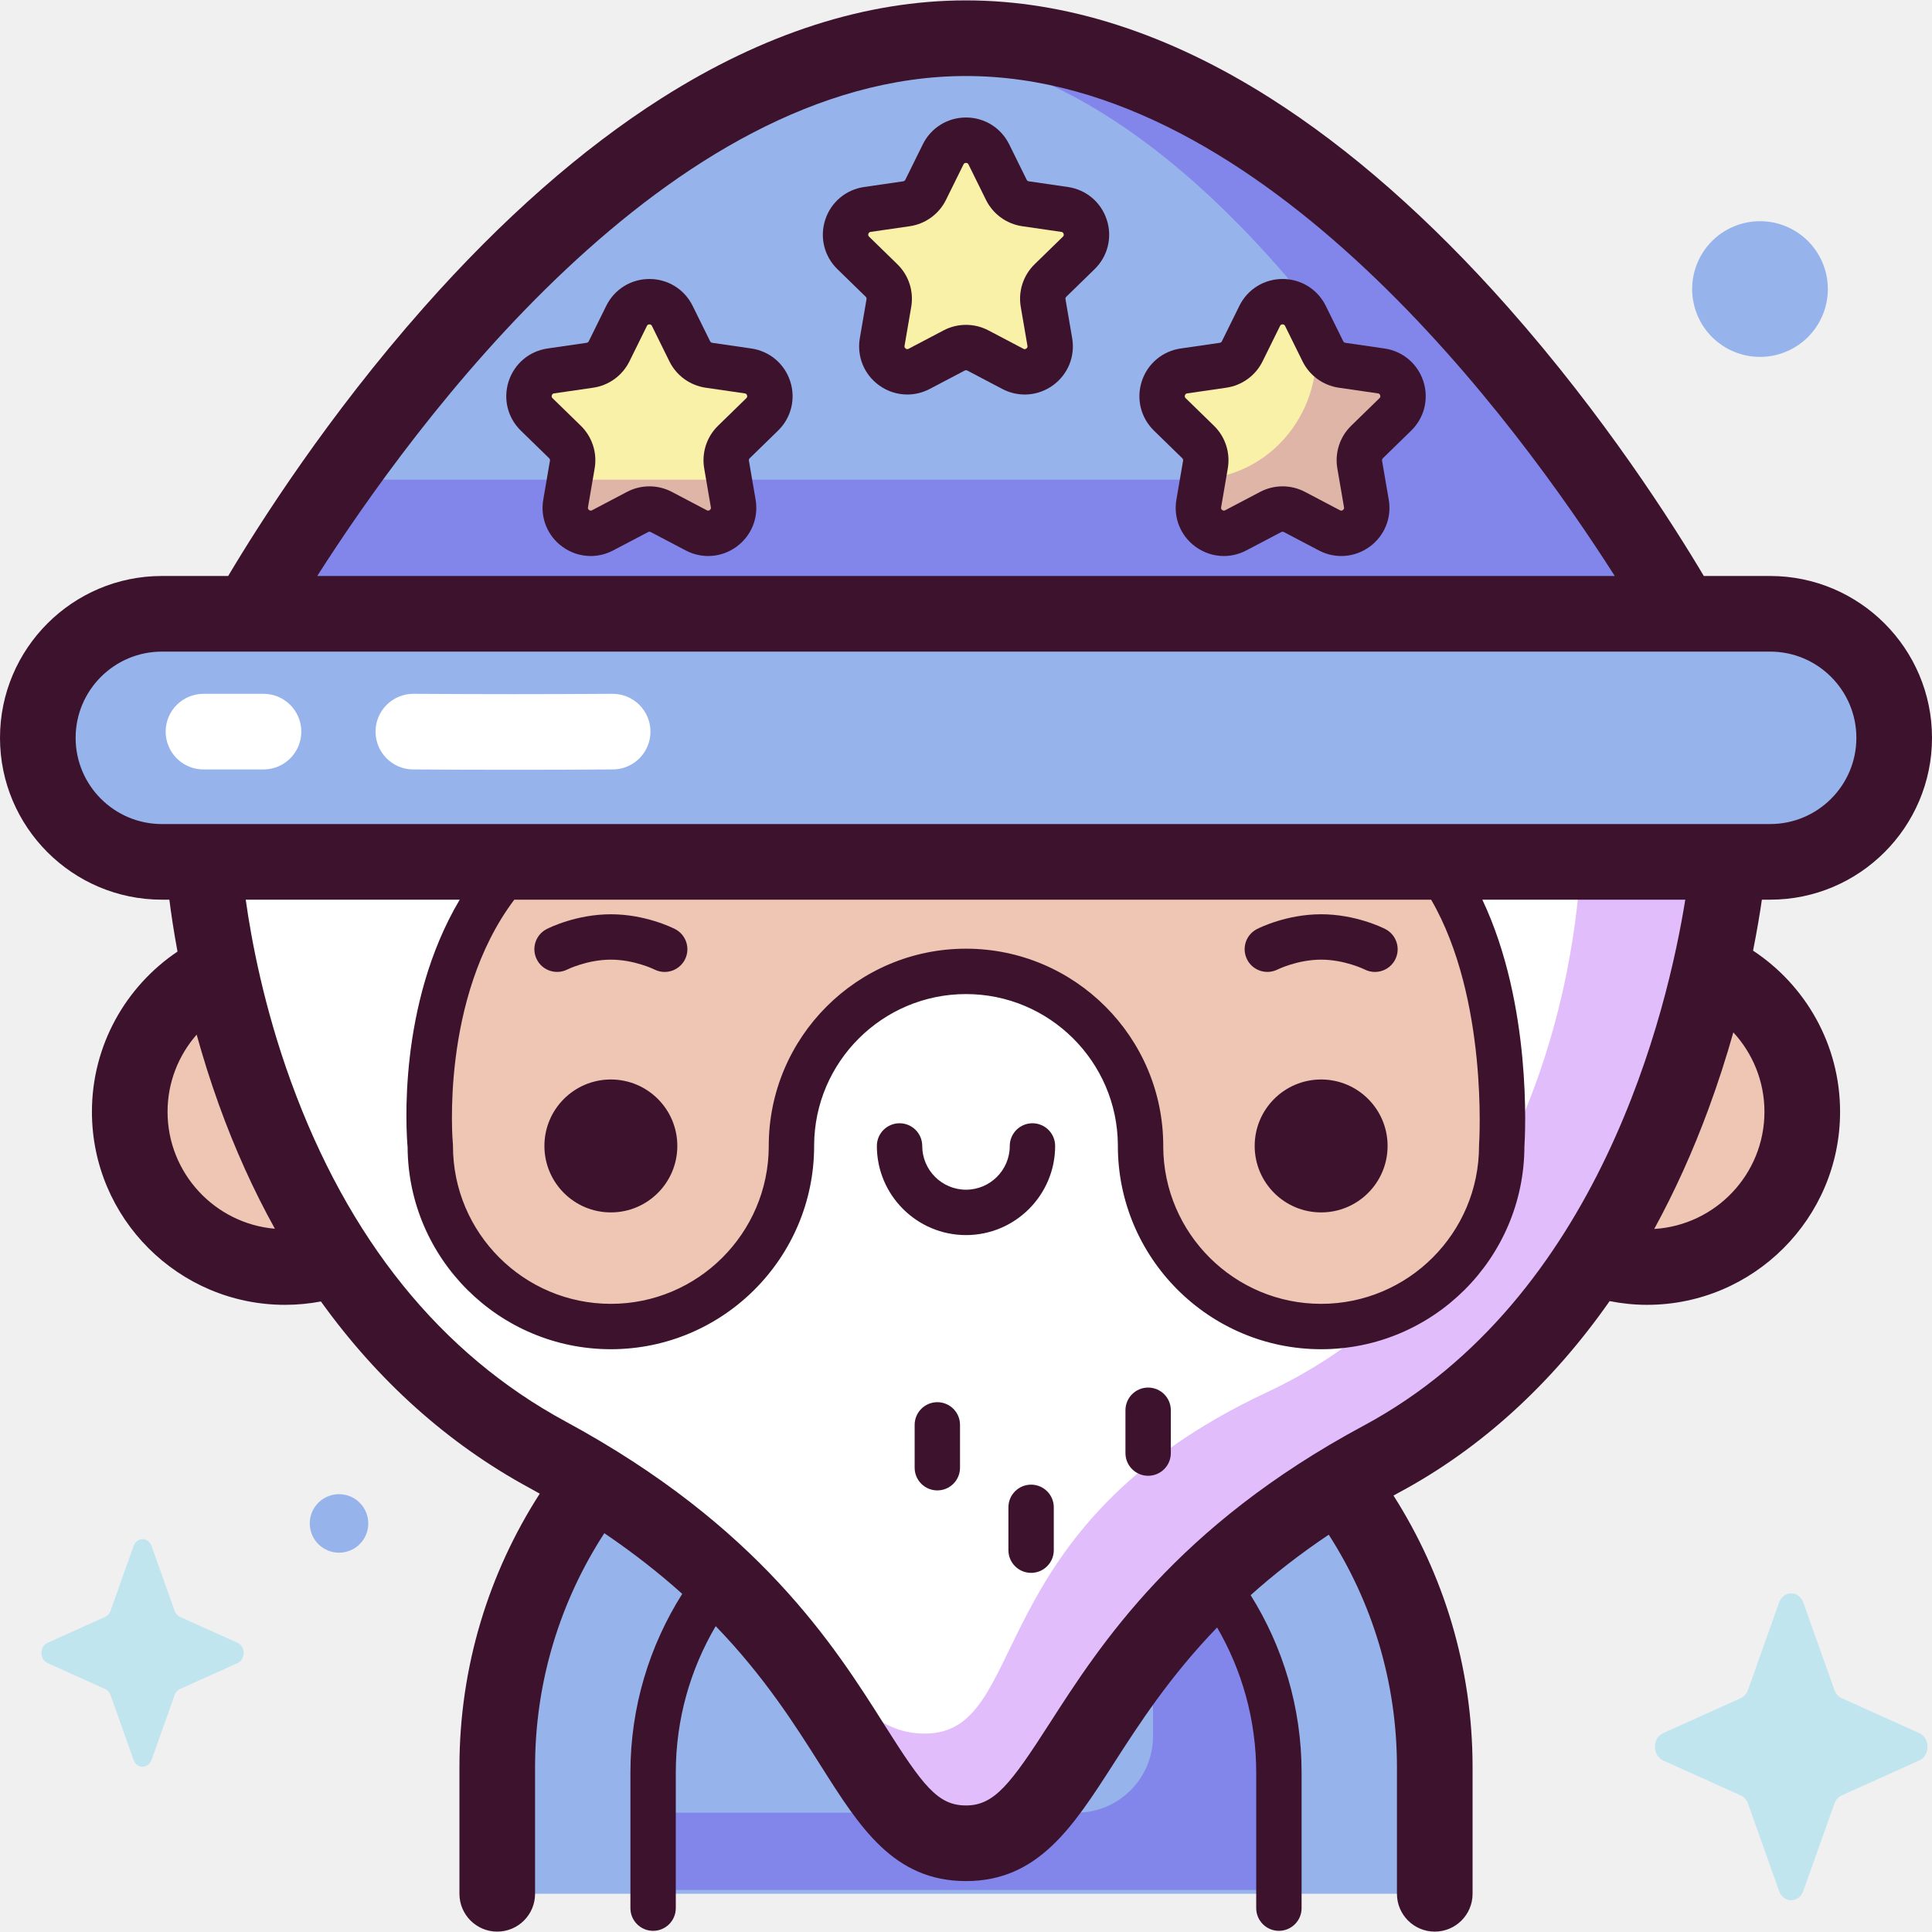
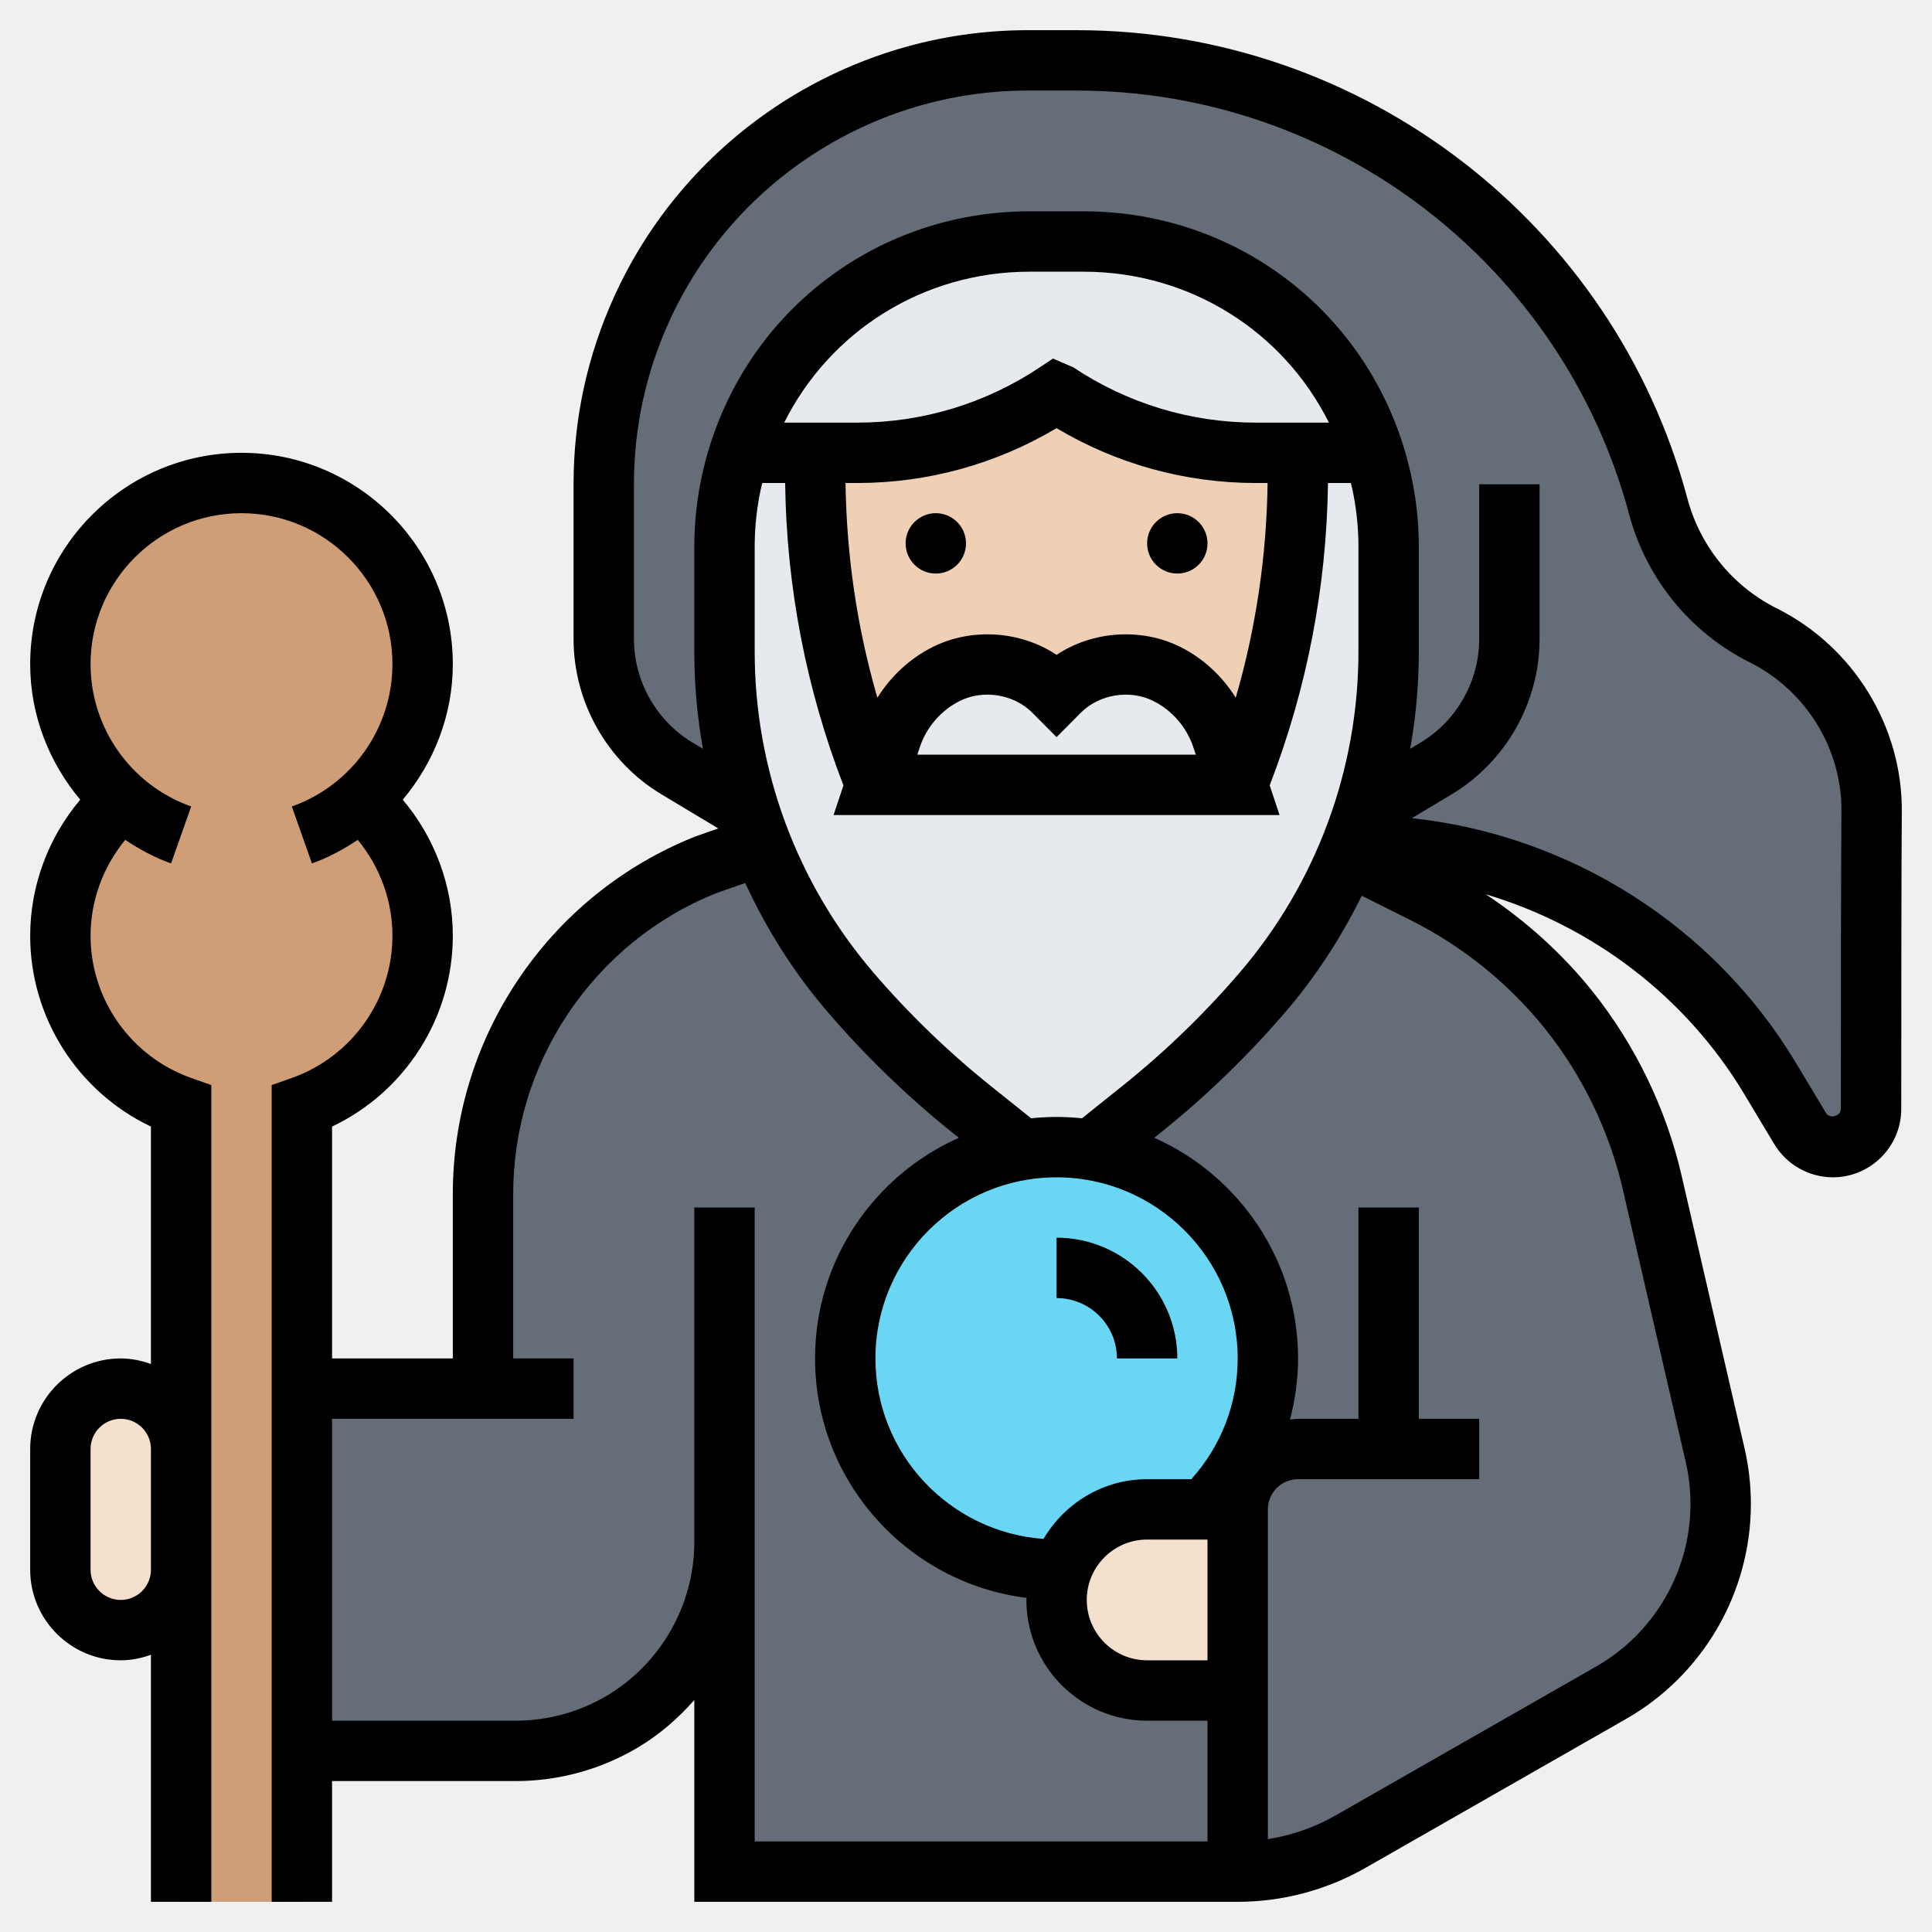
- <svg xmlns="http://www.w3.org/2000/svg" id="Capa_1" enable-background="new 0 0 512 512" height="512" viewBox="0 0 512 512" width="512">
+ <svg xmlns="http://www.w3.org/2000/svg" id="_x33_0" enable-background="new 0 0 64 64" height="512" viewBox="0 0 64 64" width="512">
  <g>
    <g>
-       <path d="m380.225 501.874v-33.584c0-68.607-55.617-124.224-124.224-124.224-68.607 0-124.224 55.617-124.224 124.224v33.584z" fill="#96b4eb" />
-       <path d="m264.702 386.656c23.985 10.787 40.856 36.39 40.856 66.268v7.189c0 11.19-9.072 20.262-20.262 20.262h-112.218v20.478h165.844v-31.732c0-42.857-32.514-78.115-74.22-82.465z" fill="#8286ea" />
-       <path d="m447.941 255.128c.569-5.448.865-10.977.865-16.575v-.001c0-87.123-70.627-157.75-157.75-157.75h-70.111c-87.123 0-157.75 70.627-157.75 157.75v.001c0 5.598.297 11.127.865 16.575-17.141 4.965-29.677 20.768-29.677 39.508 0 22.72 18.418 41.139 41.138 41.139 6.474 0 12.596-1.5 18.045-4.164 28.699 39.216 75.06 64.692 127.378 64.692h70.111c52.318 0 98.679-25.476 127.378-64.692 5.449 2.665 11.571 4.164 18.045 4.164 22.72 0 41.139-18.418 41.139-41.139.001-18.741-12.535-34.544-29.676-39.508z" fill="#efc5b4" />
-       <path d="m382.19 229.806c11.638 24.495 17.401 49.111 15.782 73.881 0 26.431-21.426 47.857-47.857 47.857s-47.857-21.426-47.857-47.857h.003c0-25.549-20.712-46.261-46.261-46.261s-46.261 20.712-46.261 46.261h.004c0 26.431-21.426 47.857-47.857 47.857-26.43 0-47.856-21.426-47.856-47.857-2.098-26.958 4.595-52.353 22.209-75.805h-82.323s5.627 111.321 91.222 157.656c85.596 46.335 79.074 102.947 110.862 102.947 31.572 0 26.771-57.089 110.101-101.83 83.329-44.741 91.983-158.772 91.983-158.772" fill="#fff" />
-       <path d="m418.841 227.882s-.999 102.693-83.052 141.067c-77.081 36.049-62.238 90.475-90.744 90.475-6.631 0-11.878-2.69-16.98-7.326v13.758c8.718 13.683 15.303 22.629 27.935 22.629 31.572 0 26.771-57.089 110.101-101.83 83.329-44.741 91.983-158.772 91.983-158.772h-39.243z" fill="#e1bdfc" />
-       <path d="m469.111 162.664h-23.342c-12.942-22.601-91.616-152.539-189.769-152.539s-176.826 129.938-189.768 152.539h-23.342c-18.153 0-32.869 14.716-32.869 32.869s14.716 32.869 32.869 32.869h426.221c18.153 0 32.869-14.716 32.869-32.869s-14.716-32.869-32.869-32.869z" fill="#96b4eb" />
-       <g fill="#faf1a9">
-         <path d="m345.949 83.715 4.634 9.389c.984 1.993 2.885 3.375 5.085 3.694l10.362 1.506c5.539.805 7.751 7.612 3.743 11.519l-7.498 7.309c-1.592 1.551-2.318 3.787-1.942 5.978l1.77 10.32c.946 5.517-4.844 9.724-9.799 7.119l-9.268-4.872c-1.967-1.034-4.318-1.034-6.285 0l-9.268 4.872c-4.954 2.605-10.745-1.602-9.799-7.119l1.77-10.32c.376-2.191-.351-4.426-1.942-5.978l-7.498-7.309c-4.008-3.907-1.797-10.714 3.743-11.519l10.362-1.506c2.2-.32 4.101-1.701 5.085-3.694l4.634-9.389c2.477-5.02 9.634-5.02 12.111 0z" />
-         <path d="m262.056 40.916 4.634 9.389c.984 1.993 2.885 3.375 5.085 3.694l10.362 1.506c5.539.805 7.751 7.612 3.743 11.519l-7.498 7.309c-1.592 1.552-2.318 3.787-1.942 5.978l1.77 10.32c.946 5.517-4.844 9.724-9.799 7.119l-9.268-4.872c-1.967-1.034-4.318-1.034-6.285 0l-9.268 4.872c-4.954 2.605-10.745-1.602-9.799-7.119l1.77-10.32c.376-2.191-.35-4.426-1.942-5.978l-7.498-7.309c-4.008-3.907-1.796-10.714 3.743-11.519l10.361-1.505c2.2-.32 4.101-1.701 5.085-3.694l4.634-9.389c2.477-5.021 9.635-5.021 12.112-.001z" />
-         <path d="m178.163 83.715 4.634 9.389c.984 1.993 2.885 3.375 5.085 3.694l10.362 1.506c5.539.805 7.751 7.612 3.743 11.519l-7.498 7.309c-1.592 1.551-2.318 3.787-1.942 5.978l1.77 10.32c.946 5.517-4.844 9.724-9.799 7.119l-9.268-4.872c-1.967-1.034-4.318-1.034-6.285 0l-9.268 4.872c-4.954 2.605-10.745-1.602-9.799-7.119l1.77-10.32c.376-2.191-.351-4.426-1.942-5.978l-7.498-7.309c-4.008-3.907-1.796-10.714 3.743-11.519l10.362-1.506c2.2-.32 4.101-1.701 5.085-3.694l4.634-9.389c2.476-5.02 9.634-5.02 12.111 0z" />
+       <g>
+         <path d="m11.96 26.5c1.25-1.1 2.04-2.71 2.04-4.5 0-3.31-2.69-6-6-6s-6 2.69-6 6c0 1.79.79 3.4 2.04 4.5-1.24 1.1-2.04 2.7-2.04 4.5 0 2.61 1.67 4.84 4 5.65v11.35 4 11h4v-5-12-9.35c2.33-.81 4-3.04 4-5.65 0-1.8-.8-3.4-2.04-4.5z" fill="#cf9e76" />
      </g>
-       <path d="m256 10.126c-10.112 0-20.018 1.38-29.666 3.879 4.021-.594 8.093-.924 12.215-.924 40.748 0 76.907 30.611 102.295 60.113 5.324 6.187 4.089 14.498 7.923 20.435 21.138 32.733 5.698 47.577-32.791 33.489h-121.268l-24.56 6.591-19.479-6.591h-52.323s21.95-40.654 56.377-73.415c-54.635 46.115-90.362 112.296-90.362 112.296h383.278c0-.001-84.137-155.873-191.639-155.873z" fill="#8286ea" />
-       <g>
-         <path d="m159.697 140.549 9.268-4.873c1.968-1.034 4.318-1.034 6.285 0l9.268 4.873c4.955 2.604 10.745-1.603 9.799-7.12l-1.083-6.312h-42.254l-1.082 6.312c-.947 5.517 4.844 9.724 9.799 7.12z" fill="#dfb5a7" />
+       <g fill="#656d78">
+         <path d="m58.41 21.05c-1.71-.86-2.98-2.41-3.48-4.26-2.33-8.72-10.23-14.79-19.25-14.79h-1.64c-2.75 0-5.38.8-7.6 2.24-2.22 1.43-4.04 3.48-5.18 5.99-.83 1.83-1.26 3.81-1.26 5.81v5.13c0 1.76.92 3.38 2.43 4.29l2.4 1.44h.01c-.55-1.7-.84-3.49-.84-5.31v-3.48c0-.74.08-1.47.24-2.19.07-.31.15-.62.25-.92h.01c1.33-4.14 5.19-7 9.61-7h1.78c4.42 0 8.28 2.86 9.61 7h.01c.1.3.18.61.25.92.16.72.24 1.45.24 2.19v3.48c0 2.19-.41 4.33-1.21 6.33l.21.08c5.58 0 10.76 2.93 13.63 7.72l1 1.67c.23.38.64.61 1.09.61.69 0 1.26-.56 1.26-1.26 0-2.65 0-8.64.02-9.83 0-.03 0-.05 0-.08 0-2.44-1.38-4.68-3.59-5.78z" />
+         <path d="m54.73 39.18c-.48-2.09-1.43-4.05-2.77-5.73-1.29-1.61-2.92-2.93-4.77-3.86l-2.55-1.27c-.69 1.65-1.63 3.18-2.81 4.55-1.22 1.42-2.56 2.72-4.03 3.89l-1.67 1.34c3.33.53 5.87 3.42 5.87 6.9 0 1.96-.8 3.73-2.1 5h1.1v6h-3c-.83 0-1.58-.34-2.12-.88s-.88-1.29-.88-2.12c0-.35.06-.69.18-1h-.01c-.06 0-.11 0-.17 0-3.87 0-7-3.13-7-7 0-3.48 2.54-6.37 5.87-6.9l-1.67-1.34c-1.47-1.17-2.81-2.47-4.03-3.89-1.25-1.46-2.24-3.1-2.93-4.87h-.01l-1.84.64c-2.21.89-4.1 2.42-5.42 4.4-1.28 1.93-1.97 4.2-1.97 6.52v6.44h-6v12h7.08c1.26 0 2.49-.34 3.56-.99 1.04-.63 1.88-1.5 2.46-2.52.58-1.03.9-2.19.9-3.41v10.92h17c1.31 0 2.6-.34 3.74-.99l8.63-4.94c1.13-.64 2.03-1.56 2.66-2.64s.97-2.32.97-3.61c0-.54-.06-1.09-.18-1.62z" />
      </g>
      <g>
-         <path d="m327.483 140.549 9.268-4.873c1.967-1.034 4.318-1.034 6.285 0l9.268 4.873c4.955 2.604 10.745-1.603 9.799-7.12l-1.77-10.32c-.376-2.19.351-4.426 1.942-5.978l7.498-7.309c4.008-3.907 1.797-10.714-3.743-11.519l-10.362-1.506c-2.2-.319-4.101-1.701-5.085-3.694l-2.363-4.788c3.404 18.001-9.269 37.048-29.433 38.681l-1.103 6.433c-.946 5.517 4.845 9.724 9.799 7.12z" fill="#dfb5a7" />
+         <path d="m41 50v6h-3c-.83 0-1.58-.34-2.12-.88s-.88-1.29-.88-2.12c0-.35.06-.69.18-1 .4-1.17 1.51-2 2.82-2h1.9z" fill="#f5e0cd" />
      </g>
-       <path d="m477.906 424.713 8.231 23.145c.352.991 1.05 1.776 1.931 2.173l20.563 9.264c2.905 1.309 2.905 5.938 0 7.246l-20.563 9.264c-.88.397-1.578 1.182-1.931 2.173l-8.231 23.145c-1.163 3.27-5.275 3.27-6.438 0l-8.231-23.145c-.352-.991-1.05-1.776-1.93-2.173l-20.563-9.264c-2.905-1.309-2.905-5.938 0-7.246l20.563-9.264c.88-.397 1.578-1.182 1.93-2.173l8.231-23.145c1.163-3.27 5.275-3.27 6.438 0z" fill="#c1e5ef" />
-       <path d="m40.171 409.709 6.106 17.168c.261.735.779 1.318 1.432 1.612l15.253 6.872c2.155.971 2.155 4.404 0 5.375l-15.253 6.872c-.653.294-1.171.877-1.432 1.612l-6.106 17.168c-.863 2.425-3.913 2.425-4.776 0l-6.106-17.168c-.261-.735-.779-1.318-1.432-1.612l-15.253-6.872c-2.155-.971-2.155-4.404 0-5.375l15.253-6.872c.653-.294 1.171-.877 1.432-1.612l6.106-17.168c.862-2.426 3.913-2.426 4.776 0z" fill="#c1e5ef" />
-       <ellipse cx="466.338" cy="76.738" fill="#96b4eb" rx="17.973" ry="17.973" transform="matrix(.924 -.383 .383 .924 6.132 184.302)" />
-       <path d="m97.597 403.725c0 4.282-3.471 7.753-7.753 7.753s-7.753-3.471-7.753-7.753 3.471-7.753 7.753-7.753 7.753 3.471 7.753 7.753z" fill="#96b4eb" />
+       <g>
+         <path d="m6 48v4c0 1.1-.9 2-2 2-.55 0-1.05-.22-1.41-.59-.37-.36-.59-.86-.59-1.41v-4c0-1.1.9-2 2-2 .55 0 1.05.22 1.41.59.37.36.59.86.59 1.41z" fill="#f5e0cd" />
+       </g>
+       <g>
+         <path d="m36.13 38.1c3.33.53 5.87 3.42 5.87 6.9 0 1.96-.8 3.73-2.1 5h-1.9c-1.31 0-2.42.83-2.82 2h-.01c-.06 0-.11 0-.17 0-3.87 0-7-3.13-7-7 0-3.48 2.54-6.37 5.87-6.9.36-.07.74-.1 1.13-.1s.77.03 1.13.1z" fill="#69d6f4" />
+       </g>
+       <g>
+         <path d="m35.89 8c4.42 0 8.28 2.86 9.61 7h-2.5-1.4c-2.35 0-4.64-.7-6.6-2-1.95 1.3-4.25 2-6.6 2h-1.4-2.5c1.33-4.14 5.19-7 9.61-7z" fill="#e6e9ed" />
+       </g>
+       <g>
+         <path d="m45.76 15.92c.16.72.24 1.45.24 2.19v3.48c0 2.19-.41 4.33-1.21 6.33-.04.14-.1.27-.15.4-.69 1.65-1.63 3.18-2.81 4.55-1.22 1.42-2.56 2.72-4.03 3.89l-1.67 1.34c-.36-.07-.74-.1-1.13-.1s-.77.03-1.13.1l-1.67-1.34c-1.47-1.17-2.81-2.47-4.03-3.89-1.25-1.46-2.24-3.1-2.93-4.87-.15-.36-.29-.72-.4-1.1-.55-1.7-.84-3.49-.84-5.31v-3.48c0-.74.08-1.47.24-2.19.07-.31.15-.62.25-.92h.01 2.5v.61c0 3.56.68 7.09 2 10.39h12c1.32-3.3 2-6.83 2-10.39v-.61h2.5.01c.1.3.18.61.25.92z" fill="#e6e9ed" />
+       </g>
+       <g>
+         <path d="m35 23 .1-.1c.58-.58 1.36-.9 2.17-.9.48 0 .95.11 1.38.32.86.44 1.52 1.2 1.83 2.11l.52 1.57h-12l.52-1.57c.31-.91.97-1.67 1.83-2.11.43-.21.9-.32 1.38-.32.81 0 1.59.32 2.17.9z" fill="#e6e9ed" />
+       </g>
+       <g>
+         <path d="m43 15.61c0 3.56-.68 7.09-2 10.39l-.52-1.57c-.31-.91-.97-1.67-1.83-2.11-.43-.21-.9-.32-1.38-.32-.81 0-1.59.32-2.17.9l-.1.1-.1-.1c-.58-.58-1.36-.9-2.17-.9-.48 0-.95.11-1.38.32-.86.44-1.52 1.2-1.83 2.11l-.52 1.57c-1.32-3.3-2-6.83-2-10.39v-.61h1.4c2.35 0 4.65-.7 6.6-2 1.96 1.3 4.25 2 6.6 2h1.4z" fill="#f0d0b4" />
+       </g>
    </g>
    <g>
-       <g fill="#3c122c">
-         <path d="m142.264 254.266c1.49 2.955 5.102 4.143 8.063 2.666.053-.026 5.318-2.616 11.559-2.616 6.24 0 11.505 2.589 11.532 2.603.876.447 1.809.659 2.729.659 2.187 0 4.297-1.198 5.359-3.28 1.51-2.957.337-6.579-2.62-8.088-.786-.401-7.937-3.918-17-3.918s-16.215 3.517-17 3.918c-2.948 1.503-4.113 5.101-2.622 8.056z" />
-         <path d="m338.556 256.931c.053-.026 5.318-2.616 11.559-2.616s11.506 2.59 11.534 2.604c.875.447 1.808.658 2.728.658 2.187 0 4.297-1.198 5.359-3.281 1.51-2.957.336-6.578-2.622-8.088-.786-.401-7.937-3.918-17-3.918s-16.215 3.517-17 3.918c-2.947 1.505-4.113 5.102-2.621 8.057 1.49 2.955 5.103 4.143 8.063 2.666z" />
-         <path d="m273.611 297.675c-3.32 0-6.012 2.692-6.012 6.012 0 6.395-5.203 11.598-11.599 11.598-6.395 0-11.598-5.203-11.598-11.598 0-3.32-2.692-6.012-6.012-6.012s-6.012 2.692-6.012 6.012c0 13.025 10.597 23.623 23.622 23.623 13.026 0 23.623-10.597 23.623-23.623 0-3.32-2.692-6.012-6.012-6.012z" />
-         <path d="m469.11 238.423c23.65 0 42.89-19.24 42.89-42.89s-19.24-42.89-42.89-42.89h-17.582c-8.226-13.84-26.364-42.365-51.891-71.221-20.637-23.329-41.822-41.968-62.969-55.4-27.073-17.197-54.214-25.917-80.668-25.917s-53.595 8.72-80.669 25.917c-21.146 13.432-42.332 32.072-62.969 55.4-25.526 28.855-43.664 57.381-51.89 71.221h-17.582c-23.65 0-42.89 19.24-42.89 42.89s19.24 42.89 42.89 42.89h1.993c.471 3.735 1.161 8.393 2.157 13.755-13.664 9.192-22.678 24.787-22.678 42.458 0 28.209 22.95 51.159 51.16 51.159 3.255 0 6.439-.308 9.526-.892 15.11 21.033 33.746 37.769 55.321 49.448.909.492 1.788.987 2.675 1.482-13.464 20.915-21.287 45.789-21.287 72.459v33.584c0 5.534 4.487 10.02 10.02 10.02 5.534 0 10.02-4.486 10.02-10.02v-33.584c0-22.837 6.761-44.114 18.354-61.978 7.894 5.342 14.696 10.731 20.649 16.077-8.686 13.728-13.733 29.974-13.733 47.386v35.901c0 3.32 2.692 6.012 6.012 6.012s6.012-2.692 6.012-6.012v-35.901c0-14.165 3.866-27.434 10.578-38.838 12.926 13.398 21.027 26.204 27.804 36.924 10.393 16.443 19.369 30.643 38.527 30.643 19.11 0 28.338-14.352 39.022-30.97 6.79-10.561 14.902-23.164 27.524-36.241 6.58 11.325 10.365 24.465 10.365 38.481v35.901c0 3.32 2.692 6.012 6.012 6.012s6.012-2.692 6.012-6.012v-35.901c0-17.264-4.954-33.387-13.501-47.041 5.972-5.355 12.797-10.731 20.698-16.027 11.431 17.781 18.074 38.92 18.074 61.583v33.584c0 5.534 4.487 10.02 10.02 10.02 5.534 0 10.02-4.486 10.02-10.02v-33.584c0-26.455-7.695-51.143-20.96-71.953.521-.284 1.027-.571 1.556-.855 21.612-11.604 40.402-28.766 55.725-50.677 3.21.636 6.52.989 9.914.989 28.209 0 51.159-22.95 51.159-51.159 0-17.835-9.184-33.553-23.062-42.709 1.053-5.273 1.808-9.842 2.339-13.504zm-213.11-218.277c78.931 0 146.413 92.462 171.93 132.497h-343.858c25.516-40.037 92.997-132.497 171.928-132.497zm-235.959 175.387c0-12.599 10.25-22.849 22.849-22.849h426.22c12.599 0 22.849 10.25 22.849 22.849s-10.25 22.849-22.849 22.849h-426.22c-12.599 0-22.849-10.25-22.849-22.849zm371.933 107.729c-.01.142-.015.283-.015.425 0 23.073-18.772 41.845-41.845 41.845-23.005 0-41.732-18.66-41.845-41.639.003-.069.004-.137.004-.206 0-28.824-23.45-52.274-52.274-52.274-28.823 0-52.273 23.45-52.273 52.274 0 .059.001.119.003.178-.096 22.992-18.83 41.667-41.844 41.667-23.073 0-41.845-18.771-41.845-41.845 0-.193-.01-.392-.028-.584-.04-.414-3.434-38.497 16.28-64.681h242.974c15.185 26.184 12.737 64.434 12.708 64.84zm-347.571-8.626c0-7.83 2.922-14.98 7.715-20.453 1.625 5.881 3.565 12.107 5.884 18.546 4.214 11.703 9.182 22.69 14.851 32.903-15.914-1.359-28.45-14.737-28.45-30.996zm423.194 0c0 16.518-12.937 30.065-29.211 31.054 5.389-9.861 10.193-20.451 14.354-31.732 2.618-7.097 4.794-13.942 6.612-20.37 5.11 5.544 8.245 12.932 8.245 21.048zm-106.237 83.19c-49.613 26.639-69.822 58.072-83.195 78.872-10.368 16.124-14.664 21.767-22.165 21.767-7.487 0-11.408-5.206-21.588-21.311-13.272-20.996-33.328-52.725-84.503-80.427-33.115-17.926-57.627-48.286-72.854-90.239-7.1-19.561-10.421-37.24-11.934-48.065h56.709c-16.555 27.89-14.155 61.648-13.812 65.549.153 29.574 24.259 53.584 53.868 53.584 29.703 0 53.868-24.166 53.868-53.869 0-.059-.001-.118-.003-.177.097-22.112 18.115-40.072 40.249-40.072 22.125 0 40.137 17.945 40.249 40.044-.002.069-.003.137-.003.206 0 29.703 24.165 53.869 53.869 53.869 29.634 0 53.757-24.053 53.869-53.662.221-3.438 2.029-37.642-11.153-65.472h53.785c-4.642 28.931-22.608 105.766-85.256 139.403z" />
-         <path d="m373.97 114.128c3.504-3.416 4.742-8.431 3.23-13.086-1.513-4.656-5.461-7.985-10.305-8.688l-10.363-1.506c-.241-.035-.449-.186-.558-.406l-4.634-9.39c-2.166-4.389-6.551-7.116-11.446-7.116-4.896 0-9.281 2.727-11.447 7.116l-4.635 9.391c-.108.218-.316.369-.558.405l-10.361 1.506c-4.845.704-8.793 4.033-10.306 8.688-1.512 4.655-.274 9.669 3.23 13.086l7.499 7.309c.174.17.255.415.212.656l-1.77 10.32c-.827 4.824 1.118 9.608 5.079 12.485 2.238 1.626 4.857 2.452 7.492 2.452 2.029 0 4.068-.49 5.953-1.48l9.268-4.872c.214-.113.474-.114.69 0l9.268 4.872c4.332 2.279 9.482 1.906 13.444-.971 3.96-2.877 5.906-7.661 5.079-12.485l-1.77-10.321c-.042-.24.038-.485.213-.656zm-8.394-8.61-7.497 7.308c-3.01 2.933-4.383 7.157-3.672 11.299l1.77 10.32c.023.136.078.454-.295.725-.372.272-.66.121-.781.056l-9.267-4.872c-3.72-1.956-8.161-1.956-11.882-.001l-9.268 4.873c-.123.064-.409.215-.781-.057-.373-.271-.318-.589-.294-.725l1.77-10.32c.71-4.143-.663-8.367-3.672-11.299l-7.498-7.309c-.099-.096-.331-.321-.188-.76.142-.438.462-.484.599-.504l10.361-1.506c4.16-.604 7.753-3.215 9.611-6.982l4.635-9.391c.061-.123.204-.412.664-.412s.603.289.663.412c0 .001 0 .001.001.001l4.633 9.389c1.859 3.769 5.452 6.38 9.611 6.983l10.363 1.506c.136.02.456.066.598.504.147.44-.085.666-.184.762z" />
-         <path d="m283.001 49.556-10.361-1.506c-.242-.035-.45-.186-.559-.406l-4.634-9.389c-2.167-4.389-6.553-7.116-11.448-7.116s-9.28 2.727-11.445 7.116l-4.635 9.39c-.108.219-.316.37-.557.405l-10.362 1.506c-4.844.704-8.793 4.033-10.305 8.688-1.513 4.655-.276 9.669 3.229 13.087l7.499 7.309c.174.17.254.415.212.656l-1.77 10.32c-.827 4.824 1.118 9.608 5.079 12.485 2.238 1.626 4.857 2.452 7.492 2.452 2.029 0 4.068-.49 5.952-1.48l9.269-4.873c.215-.114.474-.114.689.001l9.268 4.872c4.329 2.278 9.482 1.907 13.442-.971 3.96-2.877 5.908-7.661 5.081-12.486l-1.77-10.321c-.042-.24.038-.485.213-.656l7.498-7.308c3.505-3.417 4.742-8.432 3.229-13.087-1.513-4.656-5.462-7.985-10.306-8.688zm-1.318 13.164-7.497 7.308c-3.01 2.933-4.383 7.157-3.673 11.299l1.77 10.319c.023.136.078.455-.296.726-.374.272-.659.12-.78.056l-9.268-4.872c-3.72-1.955-8.162-1.955-11.881 0l-9.268 4.873c-.123.064-.408.215-.781-.057-.373-.271-.318-.589-.295-.725l1.77-10.32c.71-4.143-.662-8.367-3.672-11.299l-7.498-7.308c-.099-.096-.331-.322-.188-.76.142-.438.462-.484.598-.504l10.363-1.506c4.159-.605 7.752-3.216 9.61-6.983l4.635-9.39c.061-.123.204-.412.663-.412.461 0 .604.29.665.413l4.633 9.388c1.859 3.768 5.453 6.379 9.612 6.984l10.362 1.506c.136.02.456.067.598.504.149.438-.083.663-.182.76z" />
-         <path d="m199.109 92.354-10.363-1.506c-.242-.035-.45-.187-.558-.405l-4.633-9.39h-.001c-2.166-4.389-6.552-7.116-11.447-7.116s-9.281 2.726-11.448 7.116l-4.633 9.388c-.109.219-.317.371-.56.407l-10.362 1.506c-4.844.704-8.792 4.033-10.304 8.688-1.513 4.655-.275 9.669 3.23 13.086l7.498 7.308c.175.171.255.416.213.657l-1.77 10.32c-.827 4.824 1.118 9.608 5.079 12.485 2.238 1.626 4.856 2.452 7.491 2.452 2.029 0 4.068-.49 5.952-1.48l9.268-4.872c.214-.113.474-.114.69 0l9.268 4.872c4.335 2.279 9.487 1.905 13.444-.972 3.96-2.877 5.906-7.661 5.079-12.485l-1.77-10.321c-.042-.24.038-.485.213-.656l7.497-7.308c3.505-3.416 4.744-8.43 3.231-13.085-1.512-4.656-5.46-7.985-10.304-8.689zm-1.32 13.164-7.498 7.309c-3.009 2.934-4.381 7.158-3.672 11.298l1.77 10.32c.023.136.078.454-.295.725-.373.272-.66.121-.781.056l-9.267-4.872c-1.86-.978-3.9-1.467-5.941-1.467s-4.081.489-5.941 1.466l-9.268 4.873c-.122.064-.405.216-.78-.056-.373-.271-.318-.589-.295-.725l1.77-10.32c.71-4.141-.662-8.365-3.672-11.3l-7.498-7.308c-.099-.096-.33-.321-.188-.759.143-.438.462-.485.599-.505l10.361-1.506c4.158-.604 7.751-3.214 9.613-6.983l4.632-9.389c.062-.124.204-.414.665-.414s.604.29.665.414l4.633 9.391c1.861 3.768 5.454 6.378 9.611 6.981l10.362 1.506c.137.02.456.066.599.504.147.439-.084.664-.184.761z" />
-         <path d="m304.269 367.719c-3.32 0-6.012 2.692-6.012 6.012v11.354c0 3.32 2.692 6.012 6.012 6.012s6.012-2.692 6.012-6.012v-11.354c0-3.32-2.692-6.012-6.012-6.012z" />
-         <path d="m273.251 393.448c-3.32 0-6.012 2.692-6.012 6.012v11.354c0 3.32 2.692 6.012 6.012 6.012s6.012-2.692 6.012-6.012v-11.354c0-3.32-2.692-6.012-6.012-6.012z" />
-         <path d="m248.402 371.594c-3.32 0-6.012 2.692-6.012 6.012v11.354c0 3.32 2.692 6.012 6.012 6.012s6.012-2.692 6.012-6.012v-11.354c0-3.32-2.692-6.012-6.012-6.012z" />
-       </g>
-       <path d="m136.043 204.001c-8.783 0-17.597-.03-26.565-.09-5.534-.037-9.99-4.553-9.954-10.087.037-5.511 4.516-9.954 10.019-9.954h.067c17.845.119 35.077.119 52.681 0h.068c5.503 0 9.982 4.442 10.019 9.953.037 5.534-4.419 10.05-9.953 10.088-8.845.061-17.599.09-26.382.09z" fill="#fff" />
-       <path d="m69.828 203.912h-15.903c-5.534 0-10.02-4.486-10.02-10.02s4.487-10.02 10.02-10.02h15.903c5.534 0 10.02 4.486 10.02 10.02.001 5.534-4.486 10.02-10.02 10.02z" fill="#fff" />
-       <circle cx="161.886" cy="303.687" fill="#3c122c" r="17.611" />
-       <circle cx="350.115" cy="303.687" fill="#3c122c" r="17.611" />
+       <circle cx="31" cy="18" r="1" />
+       <circle cx="39" cy="18" r="1" />
+       <path d="m58.86 20.154c-1.459-.73-2.537-2.052-2.959-3.628-2.445-9.141-10.762-15.526-20.225-15.526h-1.634c-5.884 0-11.259 3.461-13.693 8.817-.895 1.968-1.349 4.062-1.349 6.225v5.127c0 2.096 1.116 4.067 2.913 5.145l1.881 1.129-.775.272c-2.406.964-4.438 2.613-5.876 4.769-1.402 2.102-2.143 4.55-2.143 7.076v5.44h-4v-7.681c2.419-1.148 4-3.604 4-6.319 0-1.659-.6-3.254-1.658-4.509 1.036-1.235 1.658-2.807 1.658-4.491 0-3.859-3.14-7-7-7s-7 3.141-7 7c0 1.684.622 3.256 1.658 4.491-1.059 1.255-1.658 2.849-1.658 4.509 0 2.715 1.581 5.171 4 6.319v7.865c-.314-.112-.648-.184-1-.184-1.654 0-3 1.346-3 3v4c0 1.654 1.346 3 3 3 .352 0 .686-.072 1-.184v8.184h2v-27.056l-.667-.235c-1.993-.706-3.333-2.599-3.333-4.709 0-1.166.415-2.287 1.149-3.178.47.312.97.586 1.518.78l.666-1.887c-1.994-.704-3.333-2.599-3.333-4.715 0-2.757 2.243-5 5-5s5 2.243 5 5c0 2.116-1.339 4.011-3.333 4.715l.666 1.887c.548-.194 1.048-.468 1.518-.78.734.891 1.149 2.012 1.149 3.178 0 2.11-1.34 4.003-3.333 4.709l-.667.235v27.056h2v-4h6.084c1.435 0 2.843-.39 4.073-1.128.702-.421 1.313-.956 1.843-1.557v6.685h17 1c1.483 0 2.946-.389 4.232-1.124l8.635-4.935c2.55-1.456 4.133-4.185 4.133-7.121 0-.62-.071-1.24-.21-1.844l-2.083-9.024c-.513-2.225-1.538-4.342-2.963-6.123-.994-1.241-2.196-2.324-3.527-3.205 3.529 1.051 6.623 3.385 8.557 6.608l1.001 1.668c.406.678 1.15 1.1 1.941 1.1 1.248 0 2.264-1.014 2.265-2.26.001-2.643.004-8.631.019-9.815.035-2.838-1.59-5.497-4.14-6.771zm-53.86 31.846c0 .552-.449 1-1 1s-1-.448-1-1v-4c0-.552.449-1 1-1s1 .448 1 1zm35-1v4h-2c-1.103 0-2-.897-2-2s.897-2 2-2zm-.536-2h-1.464c-1.465 0-2.735.8-3.432 1.978-3.107-.223-5.568-2.815-5.568-5.978 0-3.309 2.691-6 6-6s6 2.691 6 6c0 1.495-.547 2.898-1.536 4zm-3.622-11.955c-.277-.029-.558-.045-.842-.045s-.565.016-.842.045l-1.338-1.071c-1.406-1.125-2.715-2.39-3.89-3.76-2.534-2.957-3.93-6.729-3.93-10.623v-3.482c0-.664.073-1.328.217-1.975.01-.046.025-.089.036-.134h.756c.045 3.441.694 6.808 1.931 10.018l-.327.982h14.774l-.327-.983c1.237-3.21 1.886-6.577 1.931-10.017h.756c.011.045.026.088.036.134.144.648.217 1.312.217 1.976v3.482c0 3.893-1.396 7.666-3.93 10.622-1.175 1.37-2.484 2.635-3.89 3.76zm5.094-13.933c-.447-.711-1.069-1.298-1.84-1.684-1.289-.641-2.907-.529-4.095.266-1.186-.792-2.804-.909-4.097-.265-.771.386-1.392.973-1.84 1.684-.67-2.31-1.021-4.692-1.055-7.113h.39c2.334 0 4.602-.627 6.6-1.817 1.998 1.19 4.266 1.817 6.602 1.817h.39c-.034 2.421-.385 4.803-1.055 7.112zm-1.323 1.888h-9.226l.084-.252c.22-.661.704-1.218 1.325-1.529.78-.388 1.787-.222 2.396.386l.808.813.806-.81c.613-.613 1.621-.774 2.396-.389.623.311 1.107.869 1.327 1.53zm1.988-11c-2.157 0-4.247-.633-6.043-1.829l-.676-.294-.438.292c-1.797 1.198-3.888 1.831-6.045 1.831h-2.422c1.514-3.026 4.605-5 8.133-5h1.78c3.528 0 6.619 1.974 8.133 5zm-16.601 47v-21h-2v11.085c0 2.065-1.101 4.009-2.872 5.072-.92.552-1.972.843-3.044.843h-6.084v-10h8v-2h-2v-5.44c0-2.131.625-4.194 1.807-5.966 1.212-1.818 2.926-3.209 4.914-4.005l.966-.338c.704 1.529 1.613 2.969 2.724 4.265 1.257 1.465 2.656 2.818 4.16 4.021l.192.154c-2.802 1.246-4.763 4.051-4.763 7.309 0 4.074 3.064 7.44 7.007 7.932-.001.023-.007.045-.007.068 0 2.206 1.794 4 4 4h2v4zm26.182-26.921c1.239 1.549 2.13 3.388 2.576 5.322l2.083 9.025c.106.456.159.925.159 1.394 0 2.22-1.197 4.284-3.125 5.385l-8.635 4.935c-.694.396-1.454.661-2.24.783v-10.923c0-.552.449-1 1-1h6v-2h-2v-7h-2v7h-2c-.091 0-.178.019-.267.027.17-.654.267-1.332.267-2.027 0-3.259-1.962-6.064-4.764-7.31l.193-.154c1.504-1.203 2.904-2.555 4.16-4.021 1.008-1.176 1.846-2.471 2.52-3.842l1.632.816c1.71.855 3.245 2.096 4.441 3.59zm9.799 2.66c-.001.237-.368.337-.492.132l-1.001-1.668c-2.73-4.549-7.494-7.541-12.716-8.1l1.314-.789c1.798-1.078 2.914-3.049 2.914-5.145v-5.127h-2v5.127c0 1.397-.744 2.711-1.942 3.43l-.344.206c.189-1.055.286-2.13.286-3.214v-3.482c0-.809-.089-1.62-.265-2.409-1.138-5.123-5.597-8.7-10.845-8.7h-1.78c-5.248 0-9.707 3.577-10.845 8.701-.176.789-.265 1.599-.265 2.409v3.482c0 1.083.097 2.158.286 3.213l-.344-.206c-1.198-.719-1.942-2.033-1.942-3.43v-5.127c0-1.875.394-3.69 1.168-5.396 2.112-4.645 6.772-7.646 11.873-7.646h1.634c8.56 0 16.082 5.775 18.294 14.044.57 2.128 2.027 3.914 3.997 4.899 1.869.935 3.06 2.88 3.034 4.956-.015 1.188-.019 7.19-.019 9.84z" />
+       <path d="m35 41v2c1.103 0 2 .897 2 2h2c0-2.206-1.794-4-4-4z" />
    </g>
  </g>
</svg>
